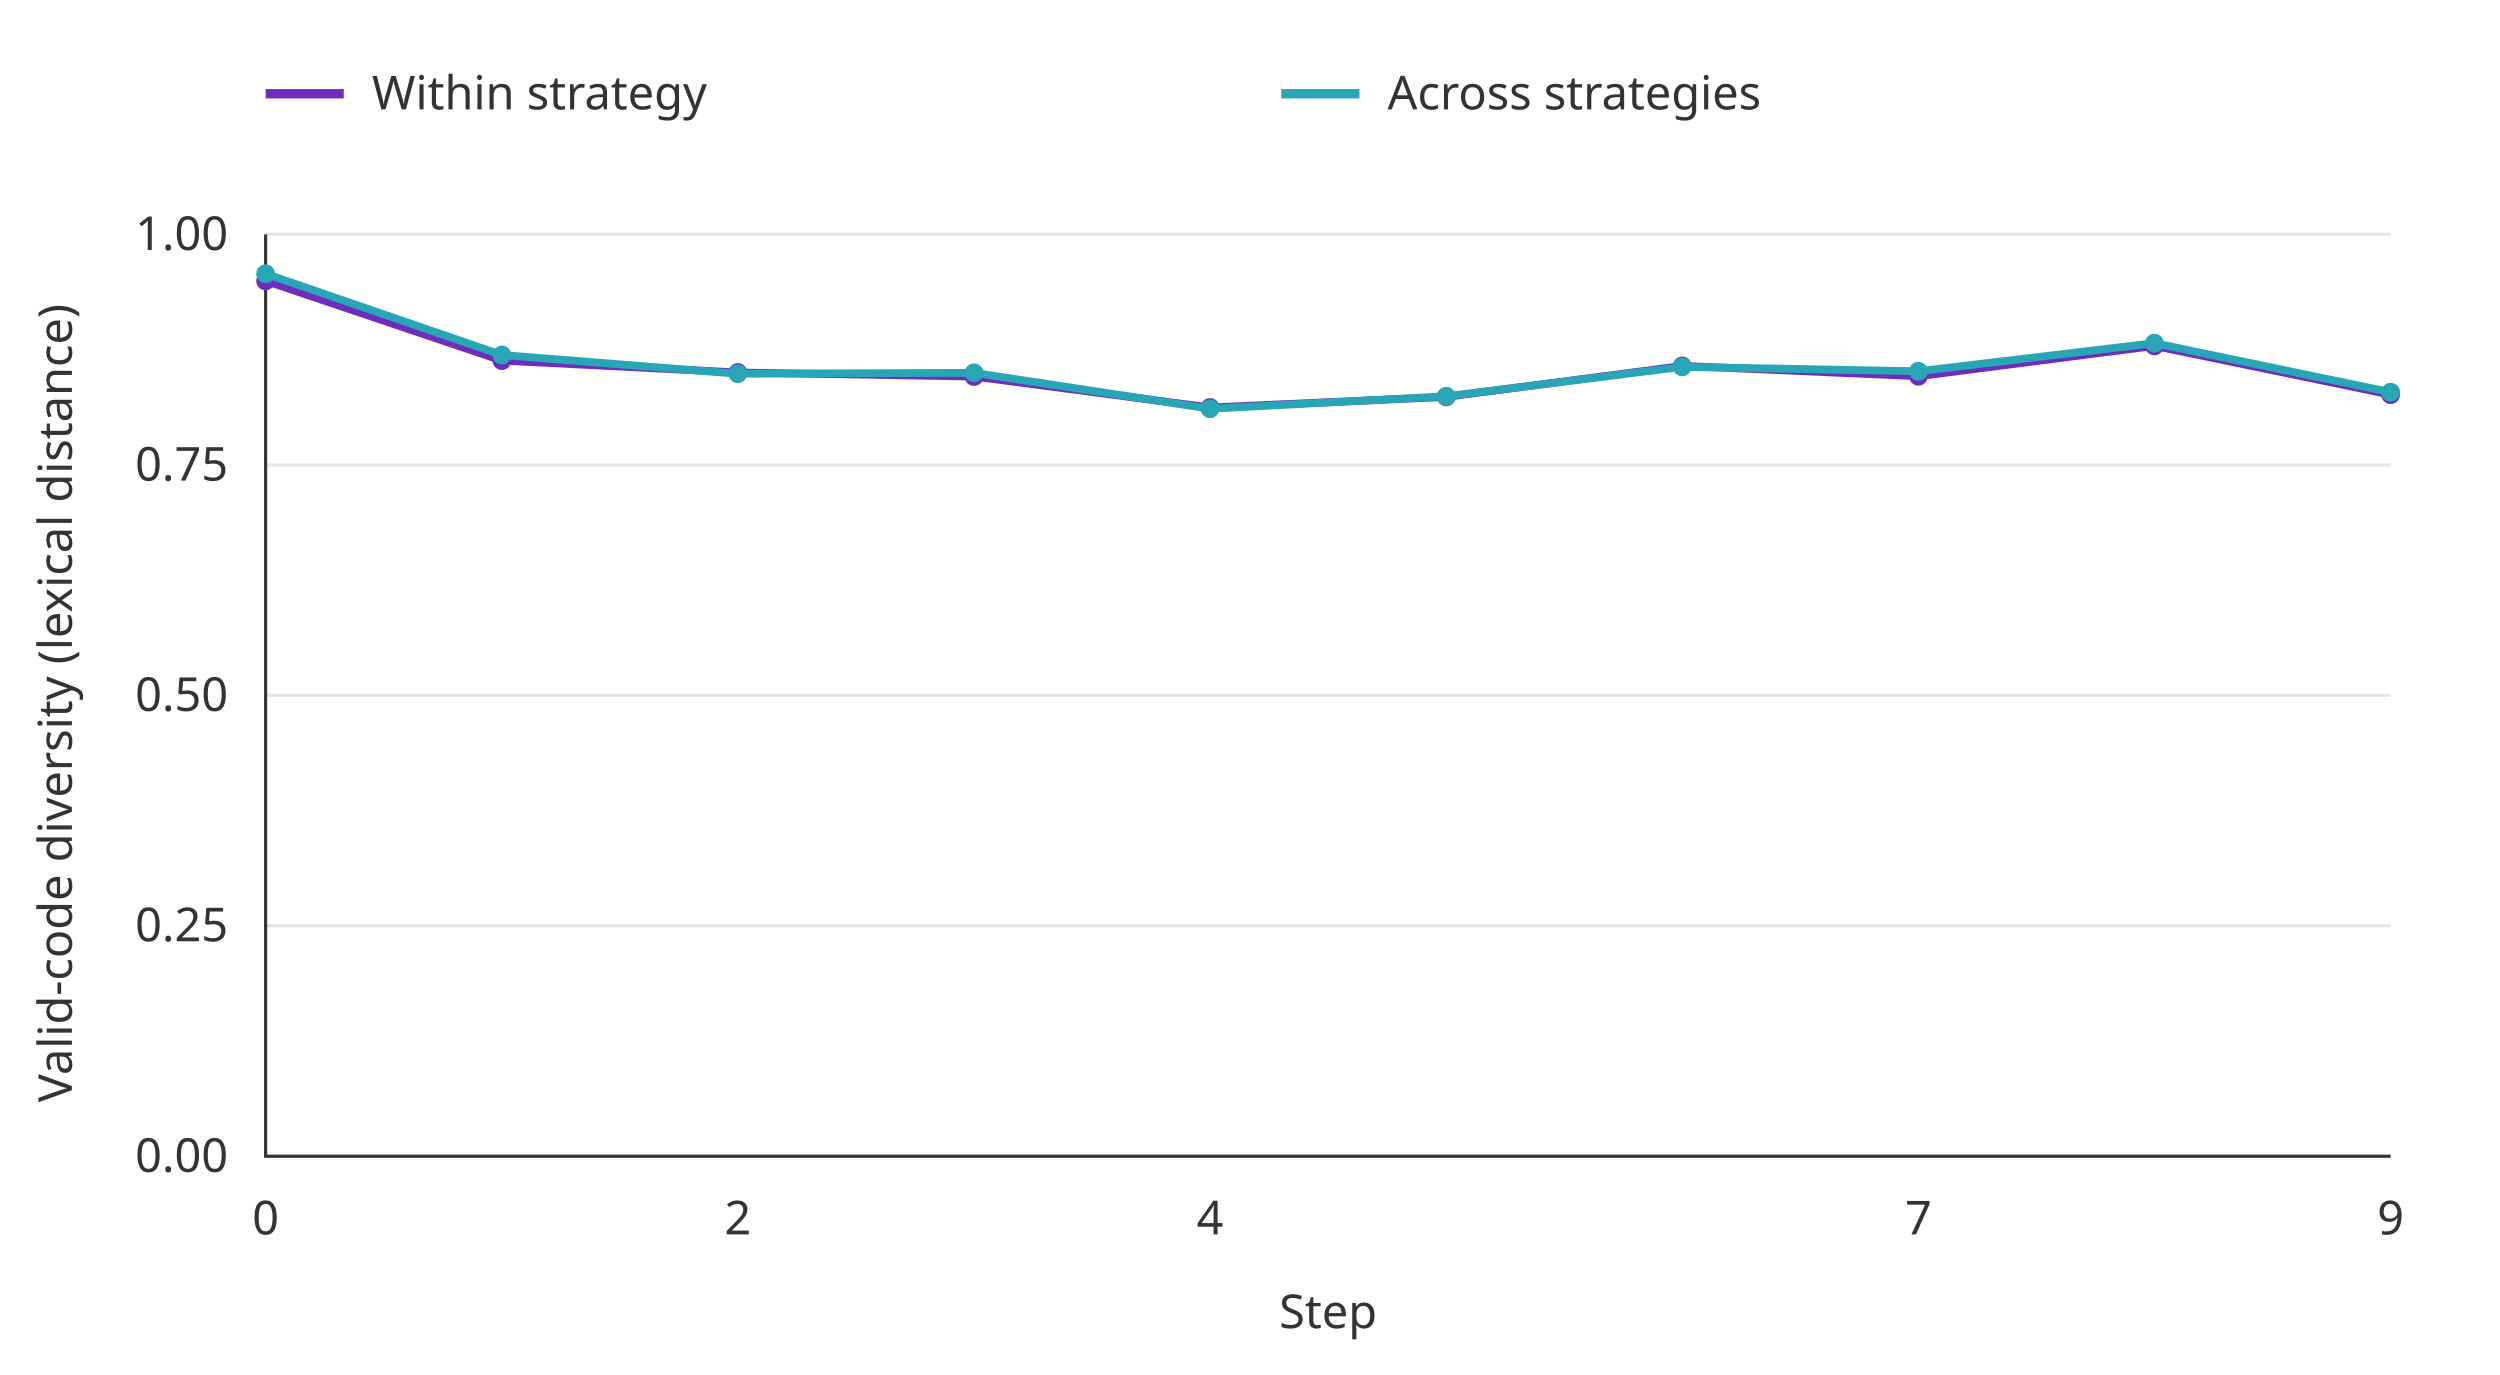
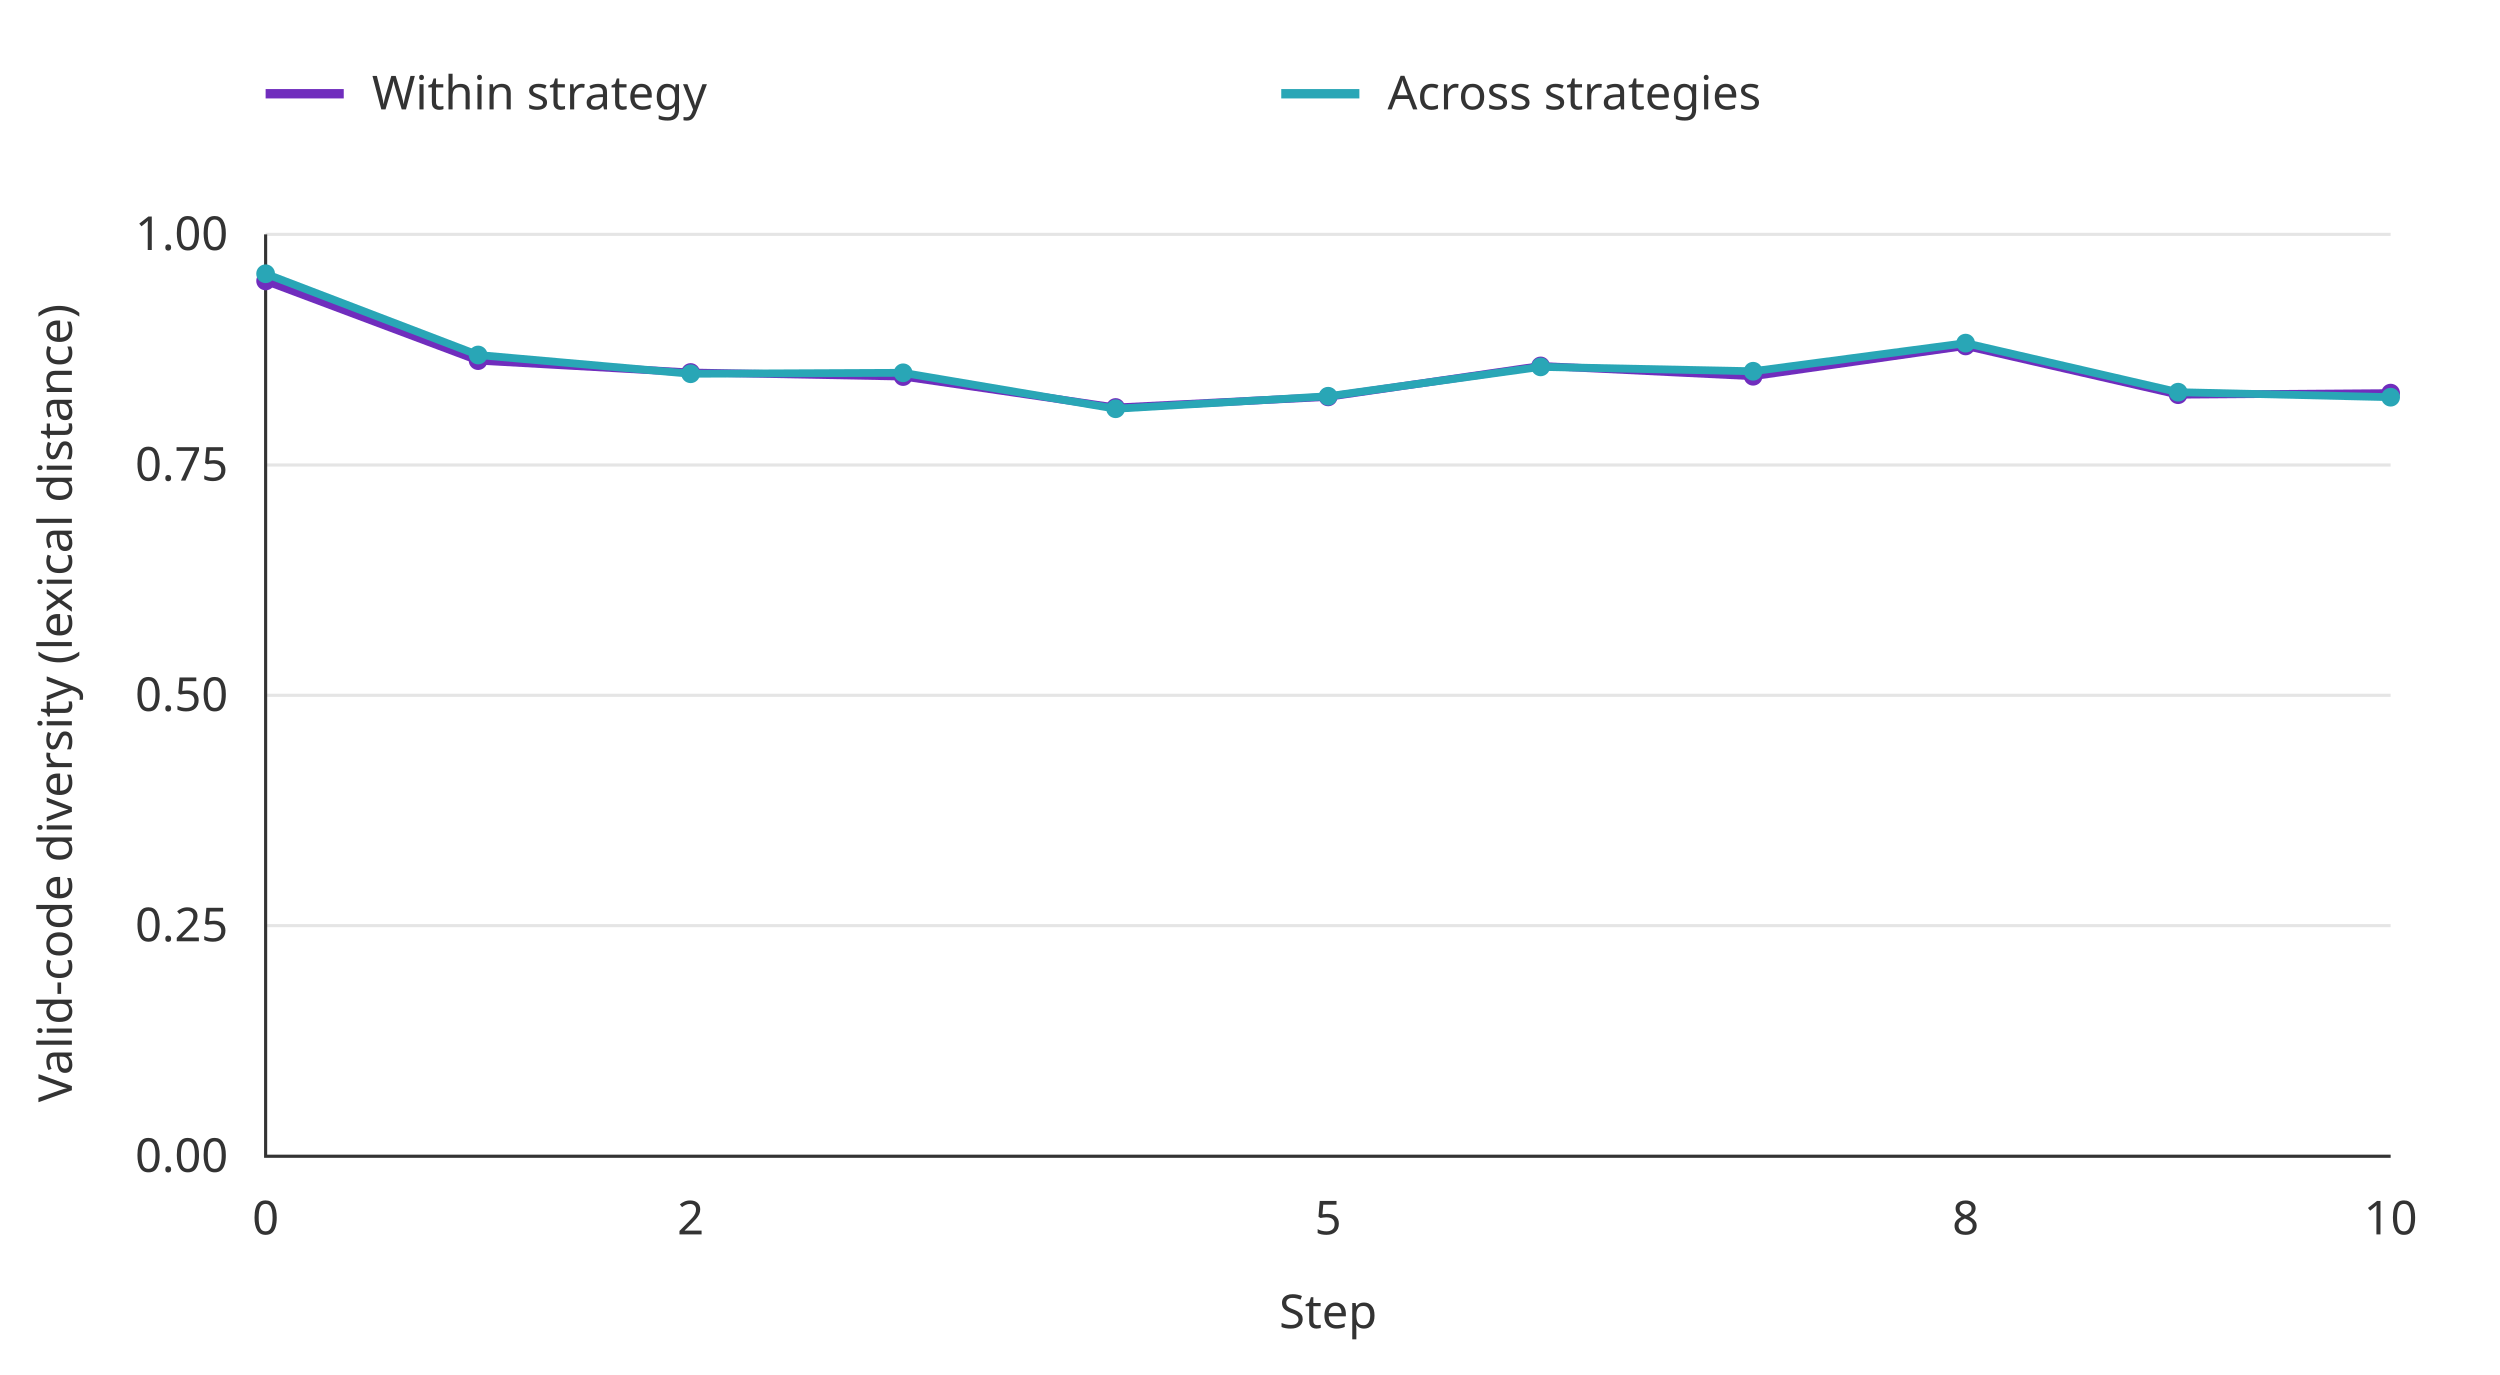
<svg xmlns="http://www.w3.org/2000/svg" width="800" height="440" viewBox="0 0 800 440">
  <rect width="100%" height="100%" fill="white" />
  <g font-family="sans-serif" font-size="15" fill="#333">
    <path d="M85,370.0 H765" stroke="#e5e5e5" />
    <text x="73" y="375.0" text-anchor="end">0.00</text>
    <path d="M85,296.2 H765" stroke="#e5e5e5" />
    <text x="73" y="301.2" text-anchor="end">0.25</text>
    <path d="M85,222.5 H765" stroke="#e5e5e5" />
    <text x="73" y="227.5" text-anchor="end">0.50</text>
    <path d="M85,148.8 H765" stroke="#e5e5e5" />
    <text x="73" y="153.8" text-anchor="end">0.75</text>
    <path d="M85,75.0 H765" stroke="#e5e5e5" />
    <text x="73" y="80.0" text-anchor="end">1.00</text>
    <text x="85.0" y="395" text-anchor="middle">0</text>
-     <text x="236.1" y="395" text-anchor="middle">2</text>
-     <text x="387.2" y="395" text-anchor="middle">4</text>
-     <text x="613.9" y="395" text-anchor="middle">7</text>
-     <text x="765.0" y="395" text-anchor="middle">9</text>
+     <text x="221.0" y="395" text-anchor="middle">2</text>
+     <text x="425.0" y="395" text-anchor="middle">5</text>
+     <text x="629.0" y="395" text-anchor="middle">8</text>
+     <text x="765.0" y="395" text-anchor="middle">10</text>
    <path d="M85,75 V370 H765" fill="none" stroke="#333" />
    <text x="425" y="425" text-anchor="middle">Step</text>
    <text transform="translate(23,225) rotate(-90)" text-anchor="middle">Valid-code diversity (lexical distance)</text>
    <path d="M85,30 h25" stroke="#702dbd" stroke-width="3" />
    <text x="119" y="35">Within strategy</text>
    <circle cx="85.0" cy="89.9" r="3" fill="#702dbd" />
-     <circle cx="160.6" cy="115.4" r="3" fill="#702dbd" />
-     <circle cx="236.1" cy="119.2" r="3" fill="#702dbd" />
-     <circle cx="311.7" cy="120.5" r="3" fill="#702dbd" />
-     <circle cx="387.2" cy="130.4" r="3" fill="#702dbd" />
-     <circle cx="462.8" cy="127.0" r="3" fill="#702dbd" />
-     <circle cx="538.3" cy="117.1" r="3" fill="#702dbd" />
-     <circle cx="613.9" cy="120.4" r="3" fill="#702dbd" />
-     <circle cx="689.4" cy="110.7" r="3" fill="#702dbd" />
-     <circle cx="765.0" cy="126.3" r="3" fill="#702dbd" />
-     <polyline points="85.0,89.9 160.6,115.4 236.1,119.2 311.7,120.5 387.2,130.4 462.8,127.0 538.3,117.1 613.9,120.4 689.4,110.7 765.0,126.3" fill="none" stroke="#702dbd" stroke-width="2.5" />
+     <circle cx="153.0" cy="115.4" r="3" fill="#702dbd" />
+     <circle cx="221.0" cy="119.2" r="3" fill="#702dbd" />
+     <circle cx="289.0" cy="120.5" r="3" fill="#702dbd" />
+     <circle cx="357.0" cy="130.4" r="3" fill="#702dbd" />
+     <circle cx="425.0" cy="127.0" r="3" fill="#702dbd" />
+     <circle cx="493.0" cy="117.1" r="3" fill="#702dbd" />
+     <circle cx="561.0" cy="120.4" r="3" fill="#702dbd" />
+     <circle cx="629.0" cy="110.7" r="3" fill="#702dbd" />
+     <circle cx="697.0" cy="126.3" r="3" fill="#702dbd" />
+     <circle cx="765.0" cy="125.8" r="3" fill="#702dbd" />
+     <polyline points="85.0,89.9 153.0,115.4 221.0,119.2 289.0,120.5 357.0,130.4 425.0,127.0 493.0,117.1 561.0,120.4 629.0,110.7 697.0,126.3 765.0,125.8" fill="none" stroke="#702dbd" stroke-width="2.5" />
    <path d="M410,30 h25" stroke="#29a6b6" stroke-width="3" />
    <text x="444" y="35">Across strategies</text>
    <circle cx="85.0" cy="87.6" r="3" fill="#29a6b6" />
-     <circle cx="160.6" cy="113.6" r="3" fill="#29a6b6" />
-     <circle cx="236.1" cy="119.6" r="3" fill="#29a6b6" />
-     <circle cx="311.7" cy="119.3" r="3" fill="#29a6b6" />
-     <circle cx="387.2" cy="130.8" r="3" fill="#29a6b6" />
-     <circle cx="462.8" cy="126.8" r="3" fill="#29a6b6" />
-     <circle cx="538.3" cy="117.4" r="3" fill="#29a6b6" />
-     <circle cx="613.9" cy="118.8" r="3" fill="#29a6b6" />
-     <circle cx="689.4" cy="109.8" r="3" fill="#29a6b6" />
-     <circle cx="765.0" cy="125.5" r="3" fill="#29a6b6" />
-     <polyline points="85.0,87.6 160.6,113.6 236.1,119.6 311.7,119.3 387.2,130.8 462.8,126.8 538.3,117.4 613.9,118.8 689.4,109.8 765.0,125.5" fill="none" stroke="#29a6b6" stroke-width="2.5" />
+     <circle cx="153.0" cy="113.6" r="3" fill="#29a6b6" />
+     <circle cx="221.0" cy="119.6" r="3" fill="#29a6b6" />
+     <circle cx="289.0" cy="119.3" r="3" fill="#29a6b6" />
+     <circle cx="357.0" cy="130.8" r="3" fill="#29a6b6" />
+     <circle cx="425.0" cy="126.8" r="3" fill="#29a6b6" />
+     <circle cx="493.0" cy="117.4" r="3" fill="#29a6b6" />
+     <circle cx="561.0" cy="118.8" r="3" fill="#29a6b6" />
+     <circle cx="629.0" cy="109.8" r="3" fill="#29a6b6" />
+     <circle cx="697.0" cy="125.5" r="3" fill="#29a6b6" />
+     <circle cx="765.0" cy="127.1" r="3" fill="#29a6b6" />
+     <polyline points="85.0,87.6 153.0,113.6 221.0,119.6 289.0,119.3 357.0,130.8 425.0,126.8 493.0,117.4 561.0,118.8 629.0,109.8 697.0,125.5 765.0,127.1" fill="none" stroke="#29a6b6" stroke-width="2.5" />
  </g>
</svg>
